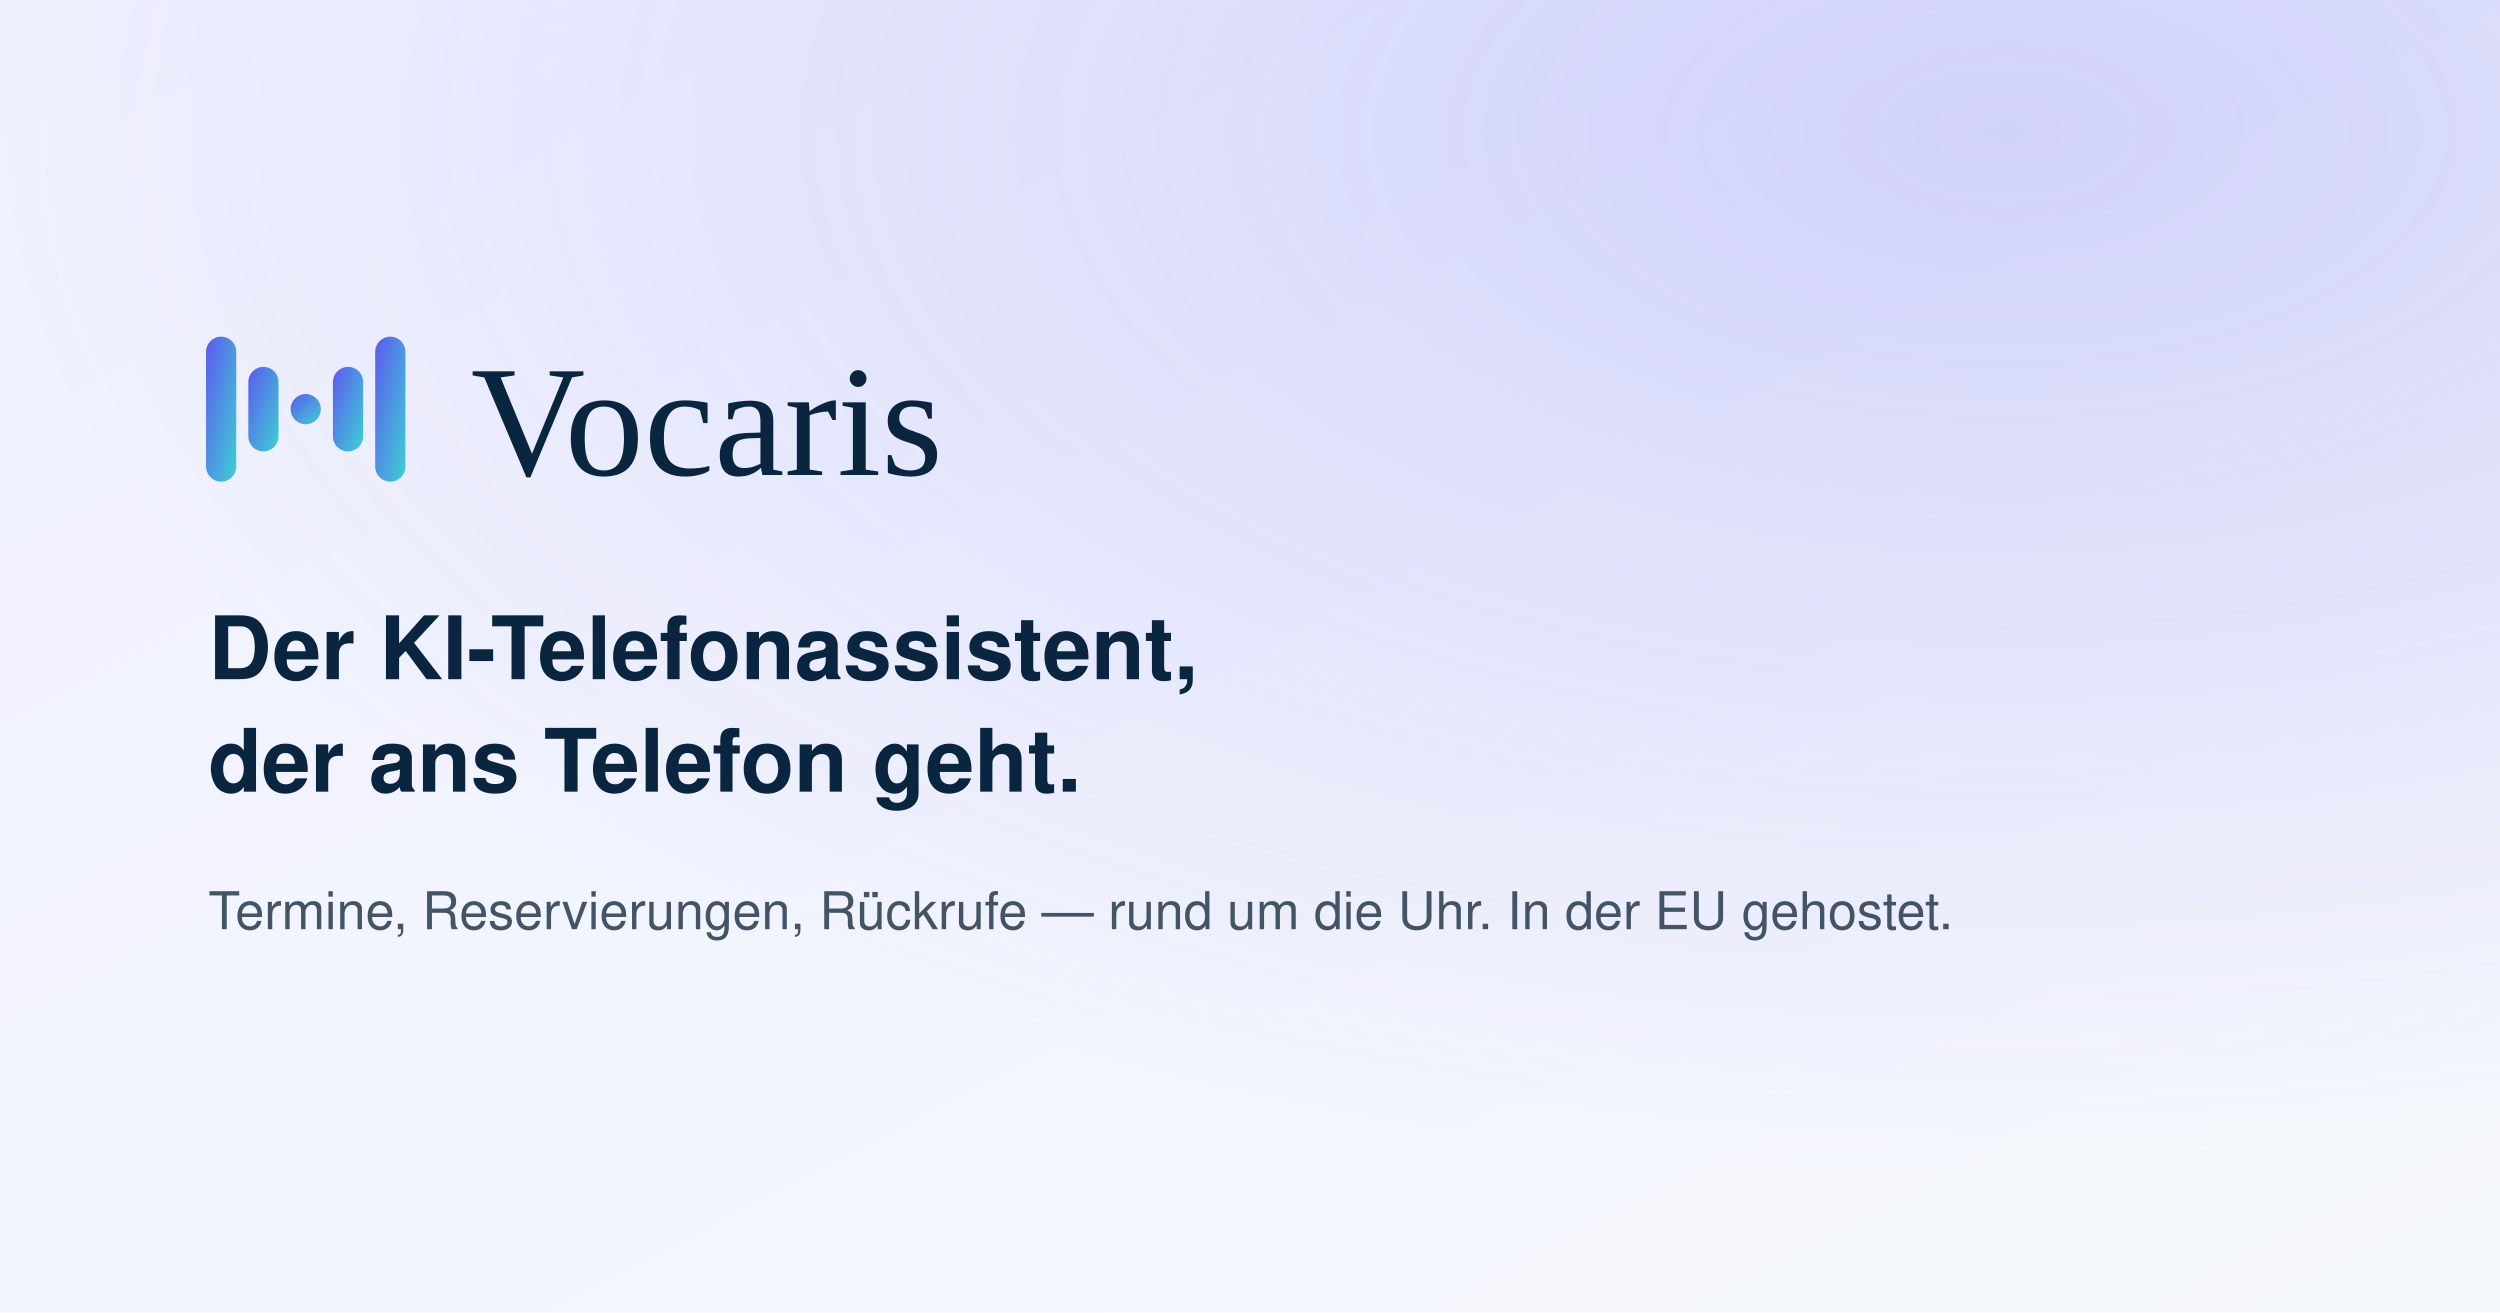
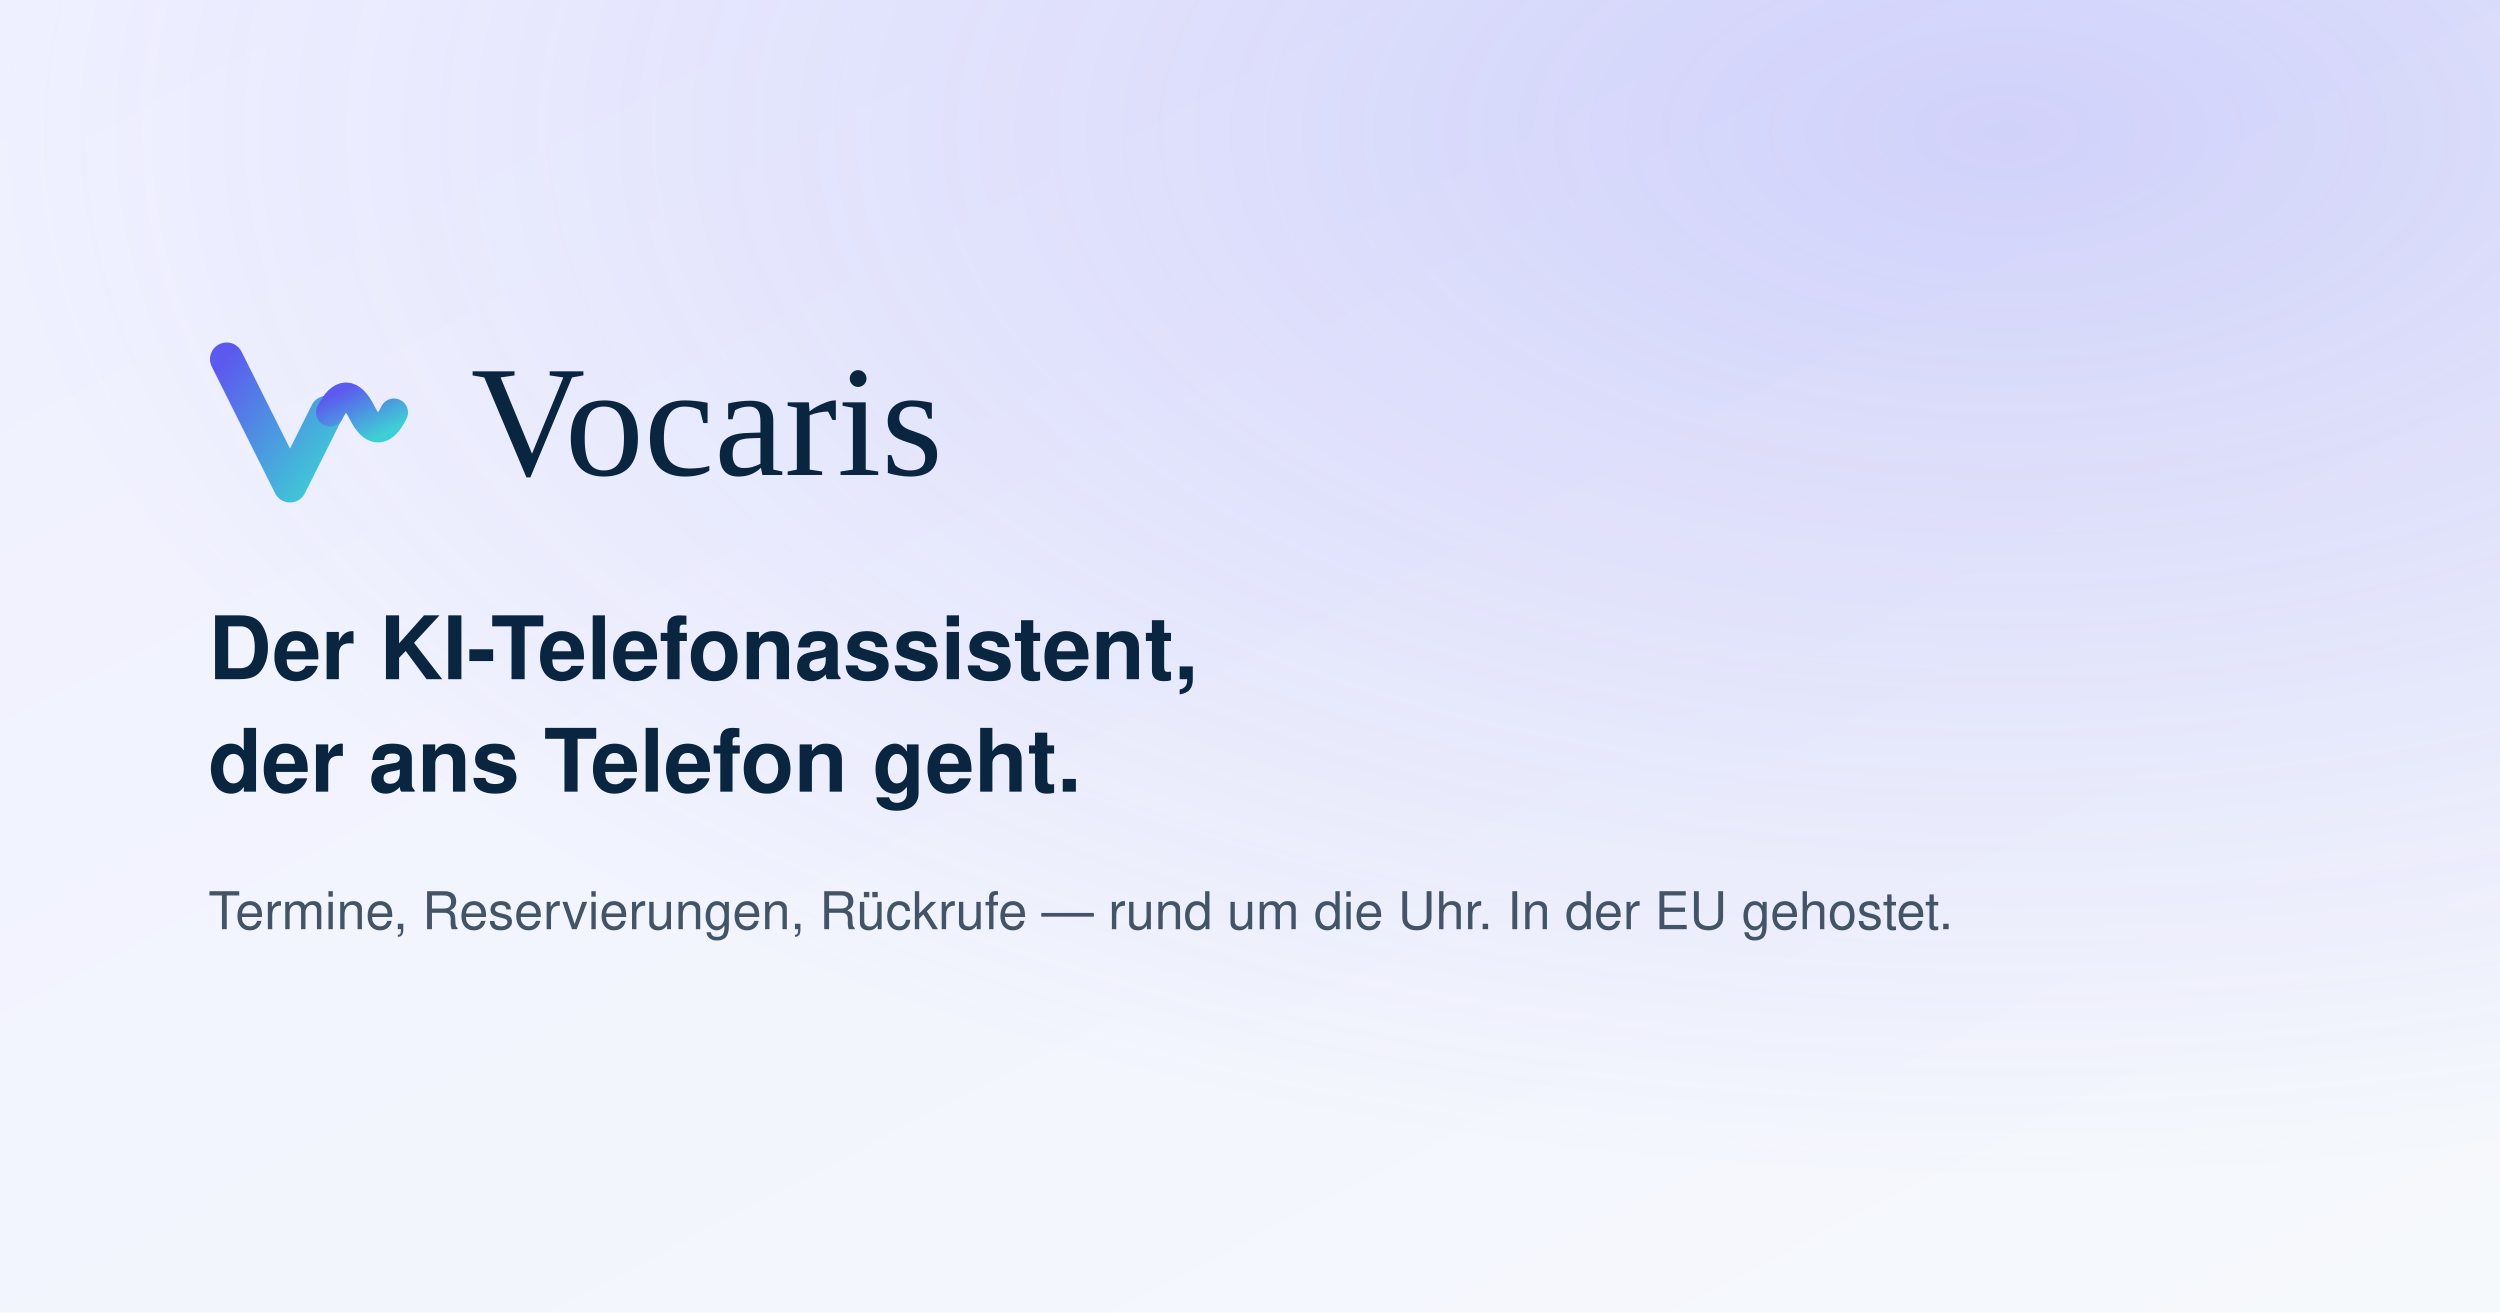
<svg xmlns="http://www.w3.org/2000/svg" viewBox="0 0 1200 630" width="1200" height="630">
  <defs>
    <linearGradient id="bg" x1="0" y1="0" x2="1" y2="1">
      <stop offset="0" stop-color="#eff0ff" />
      <stop offset="1" stop-color="#f6f9fc" />
    </linearGradient>
    <linearGradient id="v" x1="0" y1="0" x2="1" y2="1">
      <stop offset="0" stop-color="#5c5aee" />
      <stop offset="1" stop-color="#3ecfd5" />
    </linearGradient>
    <radialGradient id="au" cx=".8" cy=".1" r=".8">
      <stop offset="0" stop-color="#5c5aee" stop-opacity=".22" />
      <stop offset="1" stop-color="#5c5aee" stop-opacity="0" />
    </radialGradient>
  </defs>
  <rect width="1200" height="630" fill="url(#bg)" />
  <rect width="1200" height="630" fill="url(#au)" />
  <g transform="translate(96,150)">
-     <g transform="scale(2.9)">
-       <defs>
-         <linearGradient id="v" x1="0" y1="0" x2="1" y2="1">
-           <stop offset="0" stop-color="#5c5aee" />
-           <stop offset="1" stop-color="#22d3ee" />
-         </linearGradient>
-       </defs>
-       <g fill="url(#v)">
-         <rect x="1" y="4" width="5" height="24" rx="2.5" />
-         <rect x="8" y="9" width="5" height="14" rx="2.5" />
-         <rect x="15" y="13.5" width="5" height="5" rx="2.5" />
-         <rect x="22" y="9" width="5" height="14" rx="2.5" />
-         <rect x="29" y="4" width="5" height="24" rx="2.5" />
+     <g transform="scale(3.2)">
+       <g fill="none" stroke="url(#v)" stroke-linecap="round" stroke-linejoin="round">
+         <path d="M4 7 13.5 26 19 15" stroke-width="5" />
+         <path d="M19.5 15c1.6-3.2 3.2-3.2 4.8 0s3.2 3.2 4.8 0" stroke-width="4.2" />
      </g>
    </g>
    <text x="130" y="78" font-family="Georgia,'Times New Roman',serif" font-size="76" fill="#0a2540">Vocaris</text>
    <text x="4" y="176" font-family="Helvetica,Arial,sans-serif" font-size="42" font-weight="700" fill="#0a2540">Der KI-Telefonassistent,</text>
    <text x="4" y="230" font-family="Helvetica,Arial,sans-serif" font-size="42" font-weight="700" fill="#0a2540">der ans Telefon geht.</text>
    <text x="4" y="296" font-family="Helvetica,Arial,sans-serif" font-size="25" fill="#425466">Termine, Reservierungen, Rückrufe — rund um die Uhr. In der EU gehostet.</text>
  </g>
</svg>
